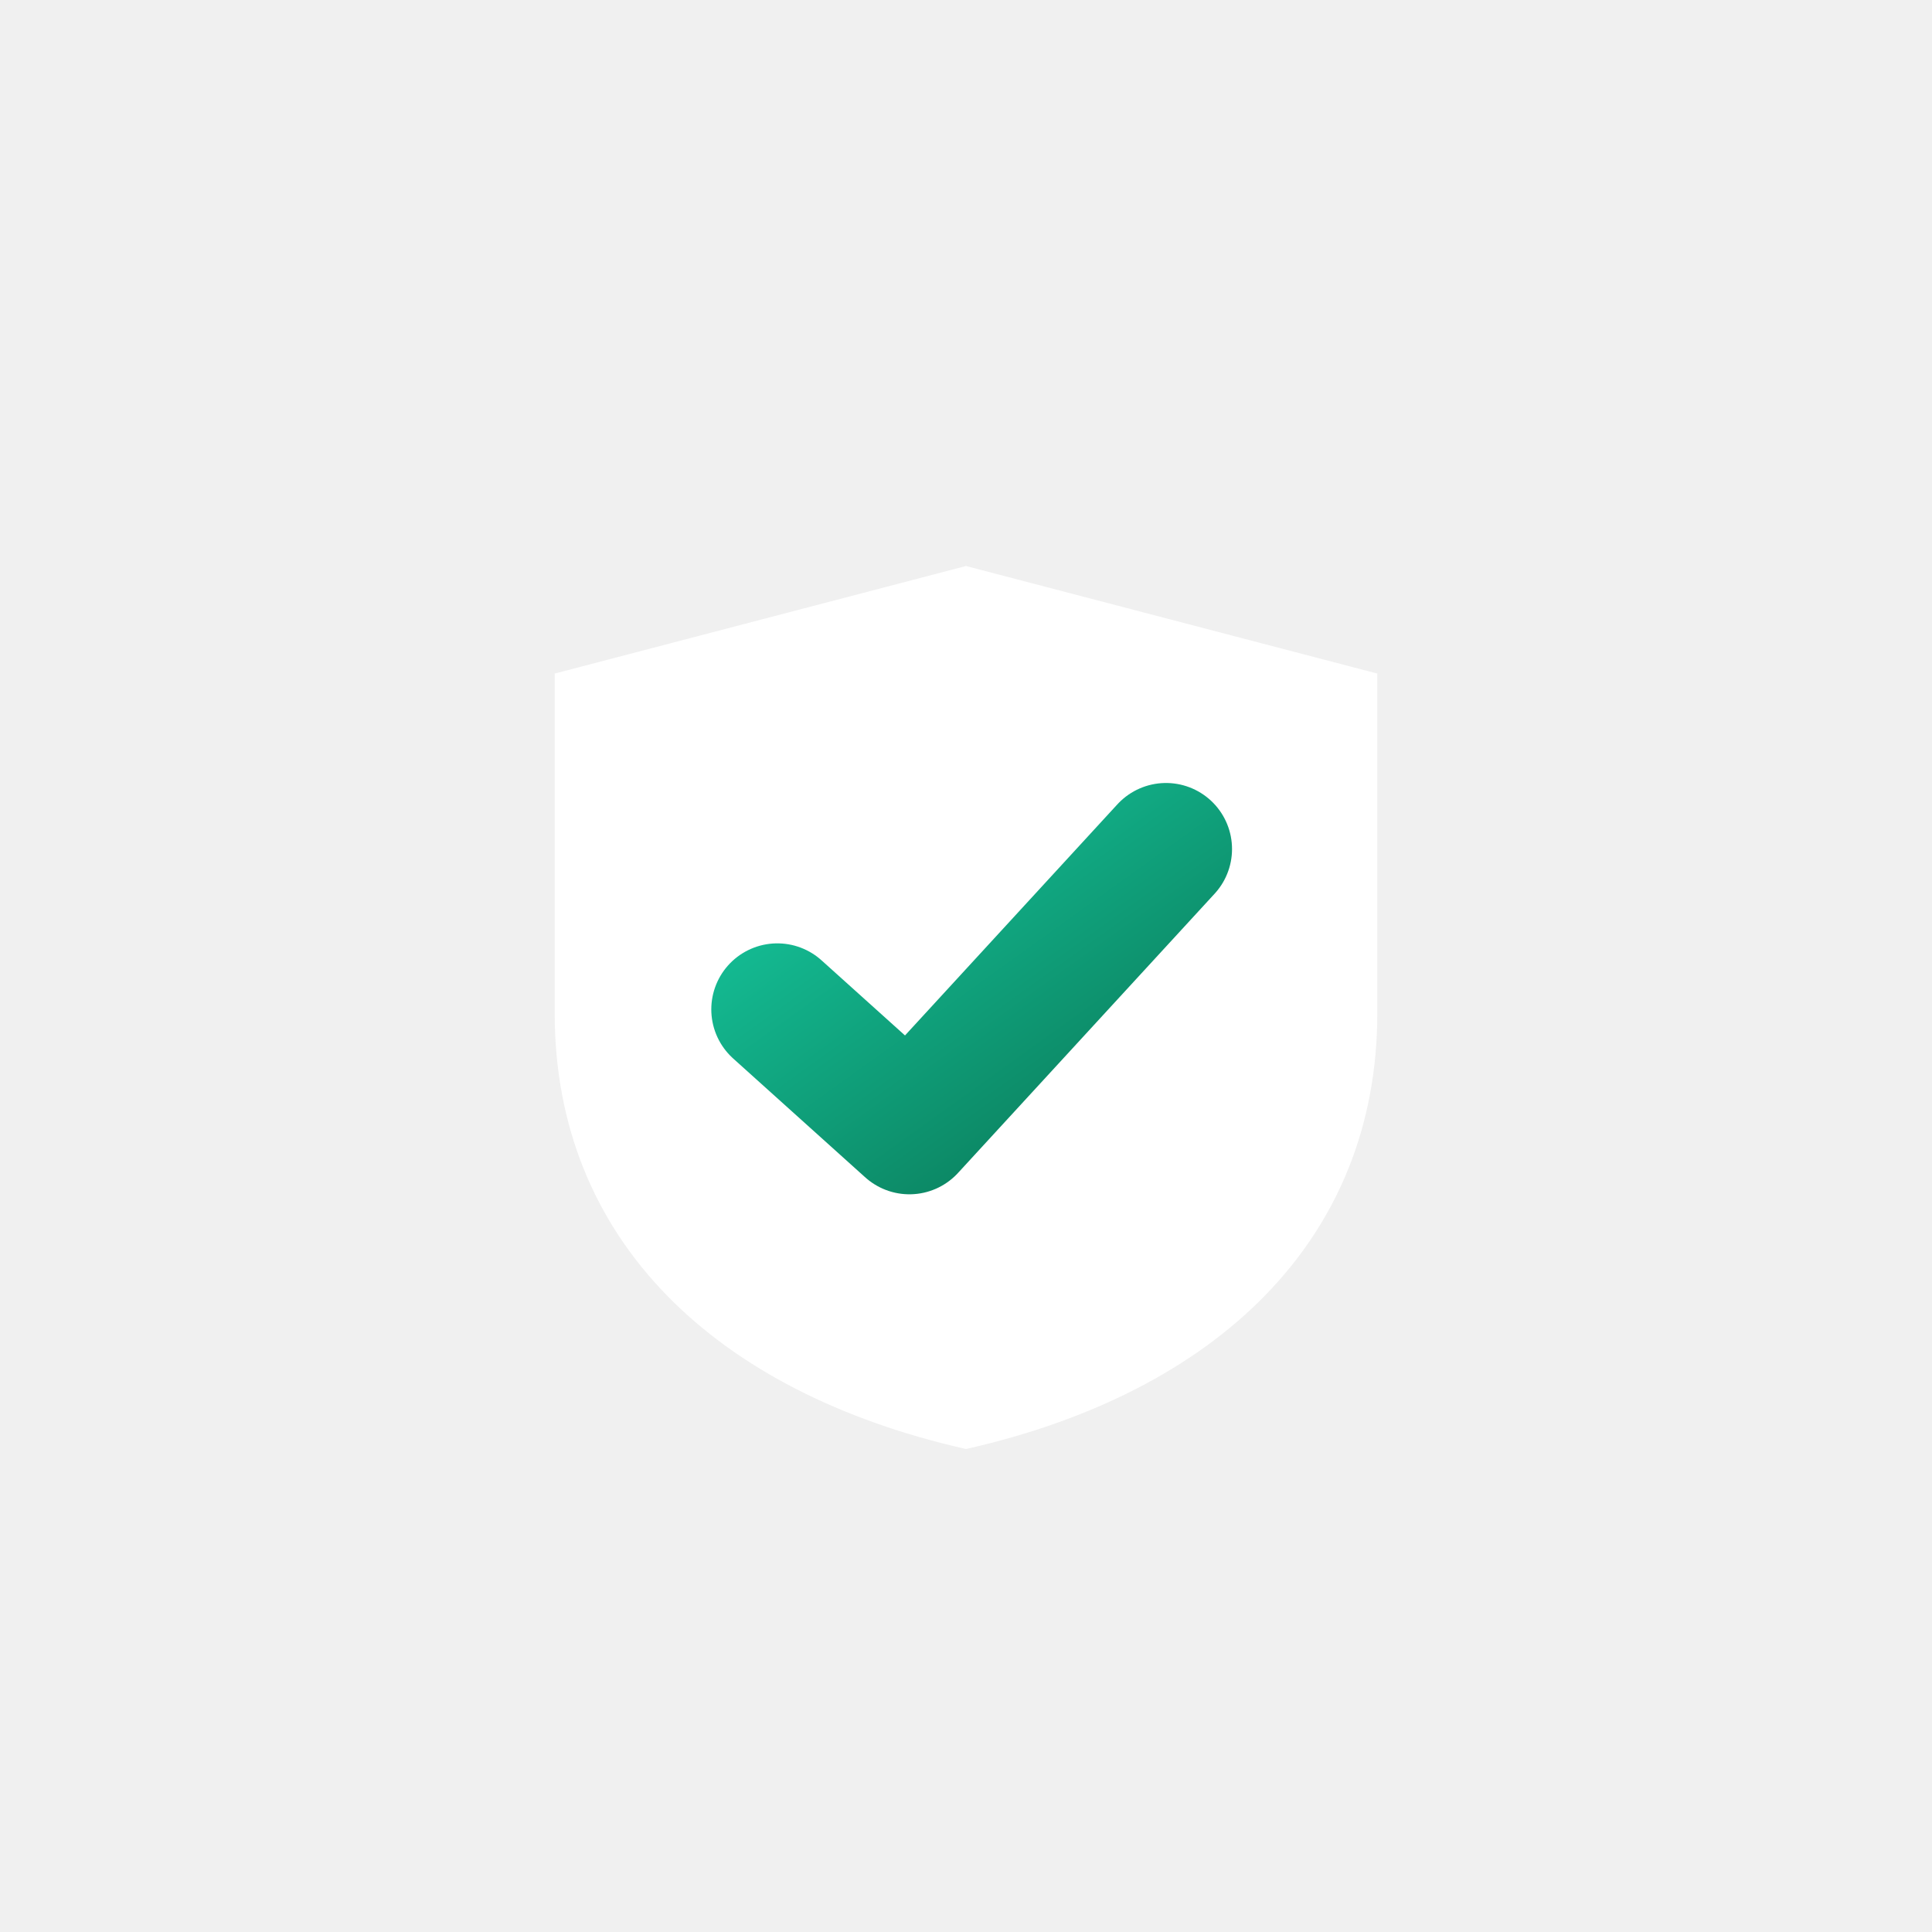
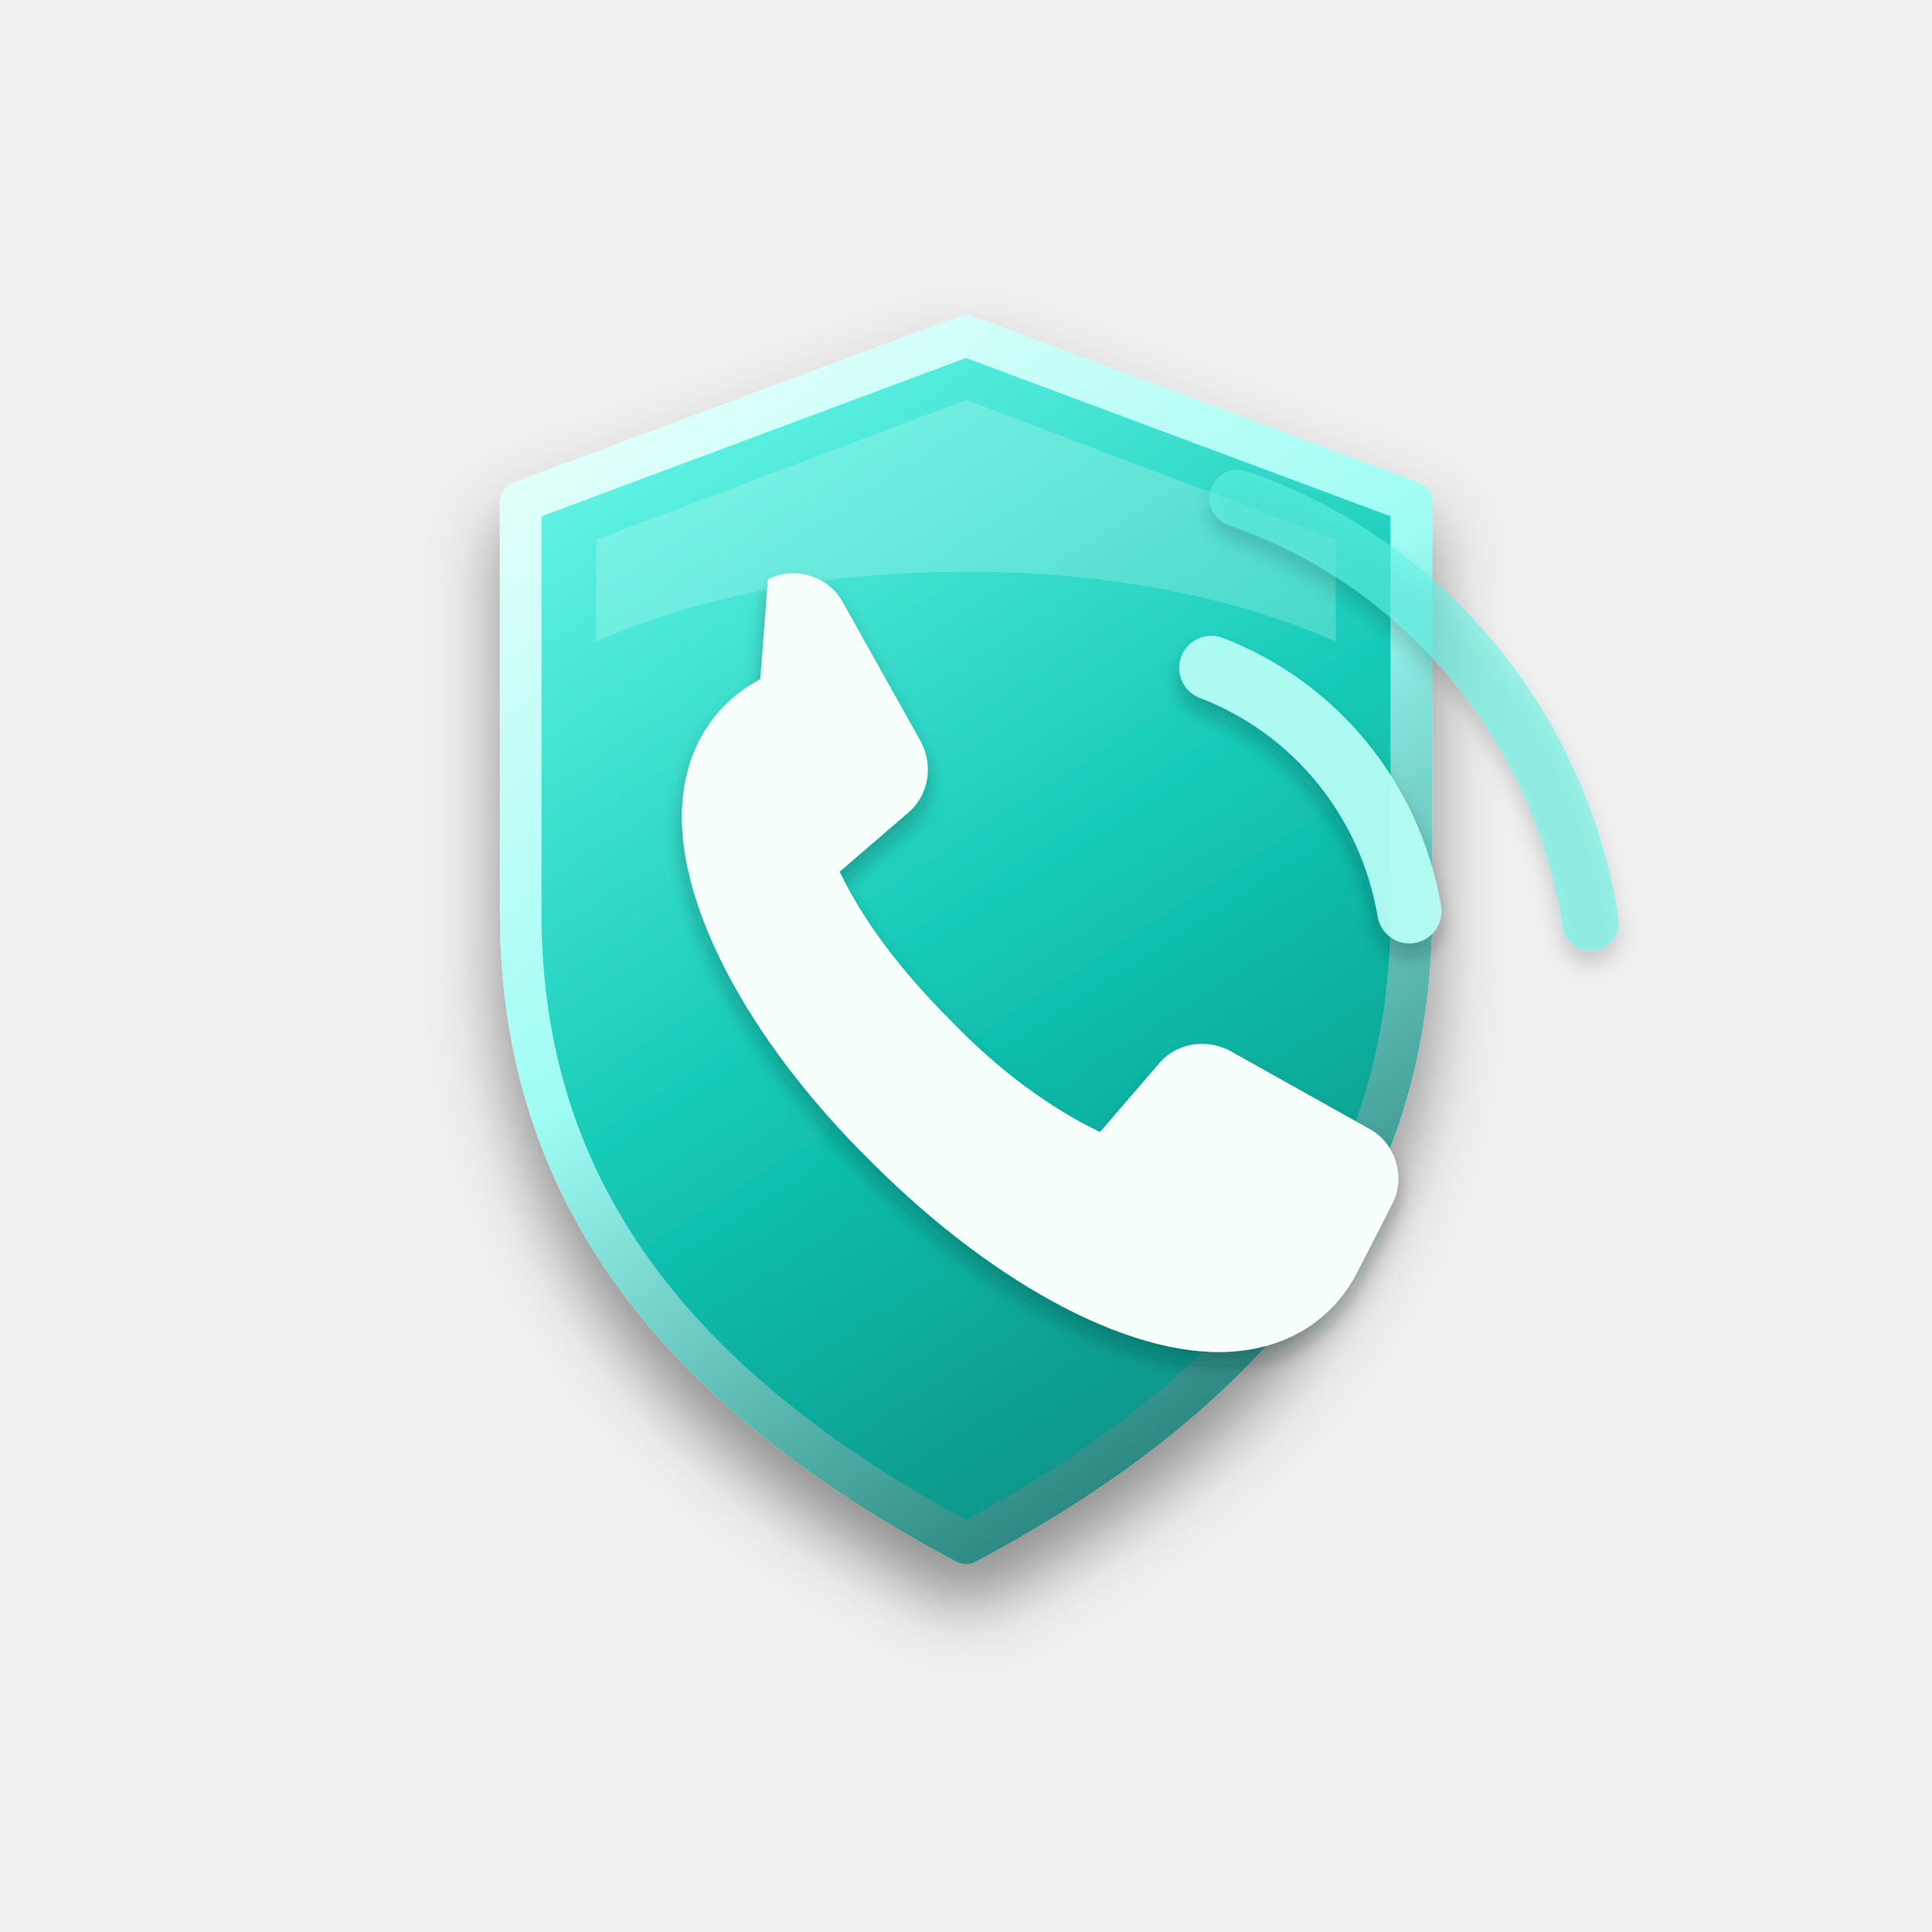
<svg xmlns="http://www.w3.org/2000/svg" viewBox="0 0 1024 1024" width="1024" height="1024">
  <defs>
-     <linearGradient id="checkGrad" x1="0%" y1="0%" x2="100%" y2="100%">
-       <stop offset="0%" stop-color="#15C39A" />
-       <stop offset="100%" stop-color="#0A7C5A" />
+     <linearGradient id="shield" x1="326" y1="204" x2="710" y2="802" gradientUnits="userSpaceOnUse">
+       <stop offset="0" stop-color="#67F7E8" />
+       <stop offset="0.5" stop-color="#13C8B6" />
+       <stop offset="1" stop-color="#058579" />
    </linearGradient>
+     <linearGradient id="shieldRim" x1="300" y1="198" x2="724" y2="826" gradientUnits="userSpaceOnUse">
+       <stop offset="0" stop-color="#E9FFFB" />
+       <stop offset="0.42" stop-color="#9EFDF4" />
+       <stop offset="1" stop-color="#06635D" />
+     </linearGradient>
+     <filter id="softShadow" x="-18%" y="-14%" width="136%" height="136%">
+       <feDropShadow dx="0" dy="22" stdDeviation="18" flood-color="#020B0A" flood-opacity="0.42" />
+     </filter>
+     <filter id="innerLift" x="-12%" y="-12%" width="124%" height="124%">
+       <feDropShadow dx="0" dy="7" stdDeviation="5" flood-color="#022320" flood-opacity="0.28" />
+     </filter>
  </defs>
-   <path d="     M 512 300     L 730 357     L 730 537     C 730 657, 645 738, 512 768     C 379 738, 294 657, 294 537     L 294 357     Z" fill="#FFFFFF" />
-   <path d="     M 412 535     L 482 598     L 618 450" fill="none" stroke="url(#checkGrad)" stroke-width="70" stroke-linecap="round" stroke-linejoin="round" />
+   <g filter="url(#softShadow)">
+     <path d="M512 178 748 266v218c0 147-82 252-236 334C358 736 276 631 276 484V266Z" fill="url(#shield)" stroke="url(#shieldRim)" stroke-width="22" stroke-linejoin="round" />
+     <path d="M512 212 708 286v54c-55-24-121-37-196-37s-141 13-196 37v-54Z" fill="#E9FFFB" opacity="0.22" />
+   </g>
+   <g filter="url(#innerLift)">
+     <path d="M403 360c-23 12-38 34-41 62-6 53 33 128 100 194 67 67 142 106 195 100 28-3 50-18 62-41l19-37c7-14 2-31-11-39l-75-42c-13-7-29-4-38 7l-31 36c-27-13-54-33-79-59-26-26-46-52-59-79l36-31c11-9 14-25 7-38l-42-75c-8-13-25-18-39-11Z" fill="#F7FFFD" />
+     <path d="M642 354c55 21 95 70 105 129" fill="none" stroke="#B9FFF6" stroke-width="34" stroke-linecap="round" opacity="0.92" />
+     <path d="M656 264c97 33 171 120 187 225" fill="none" stroke="#5EF3E3" stroke-width="30" stroke-linecap="round" opacity="0.58" />
+   </g>
</svg>
